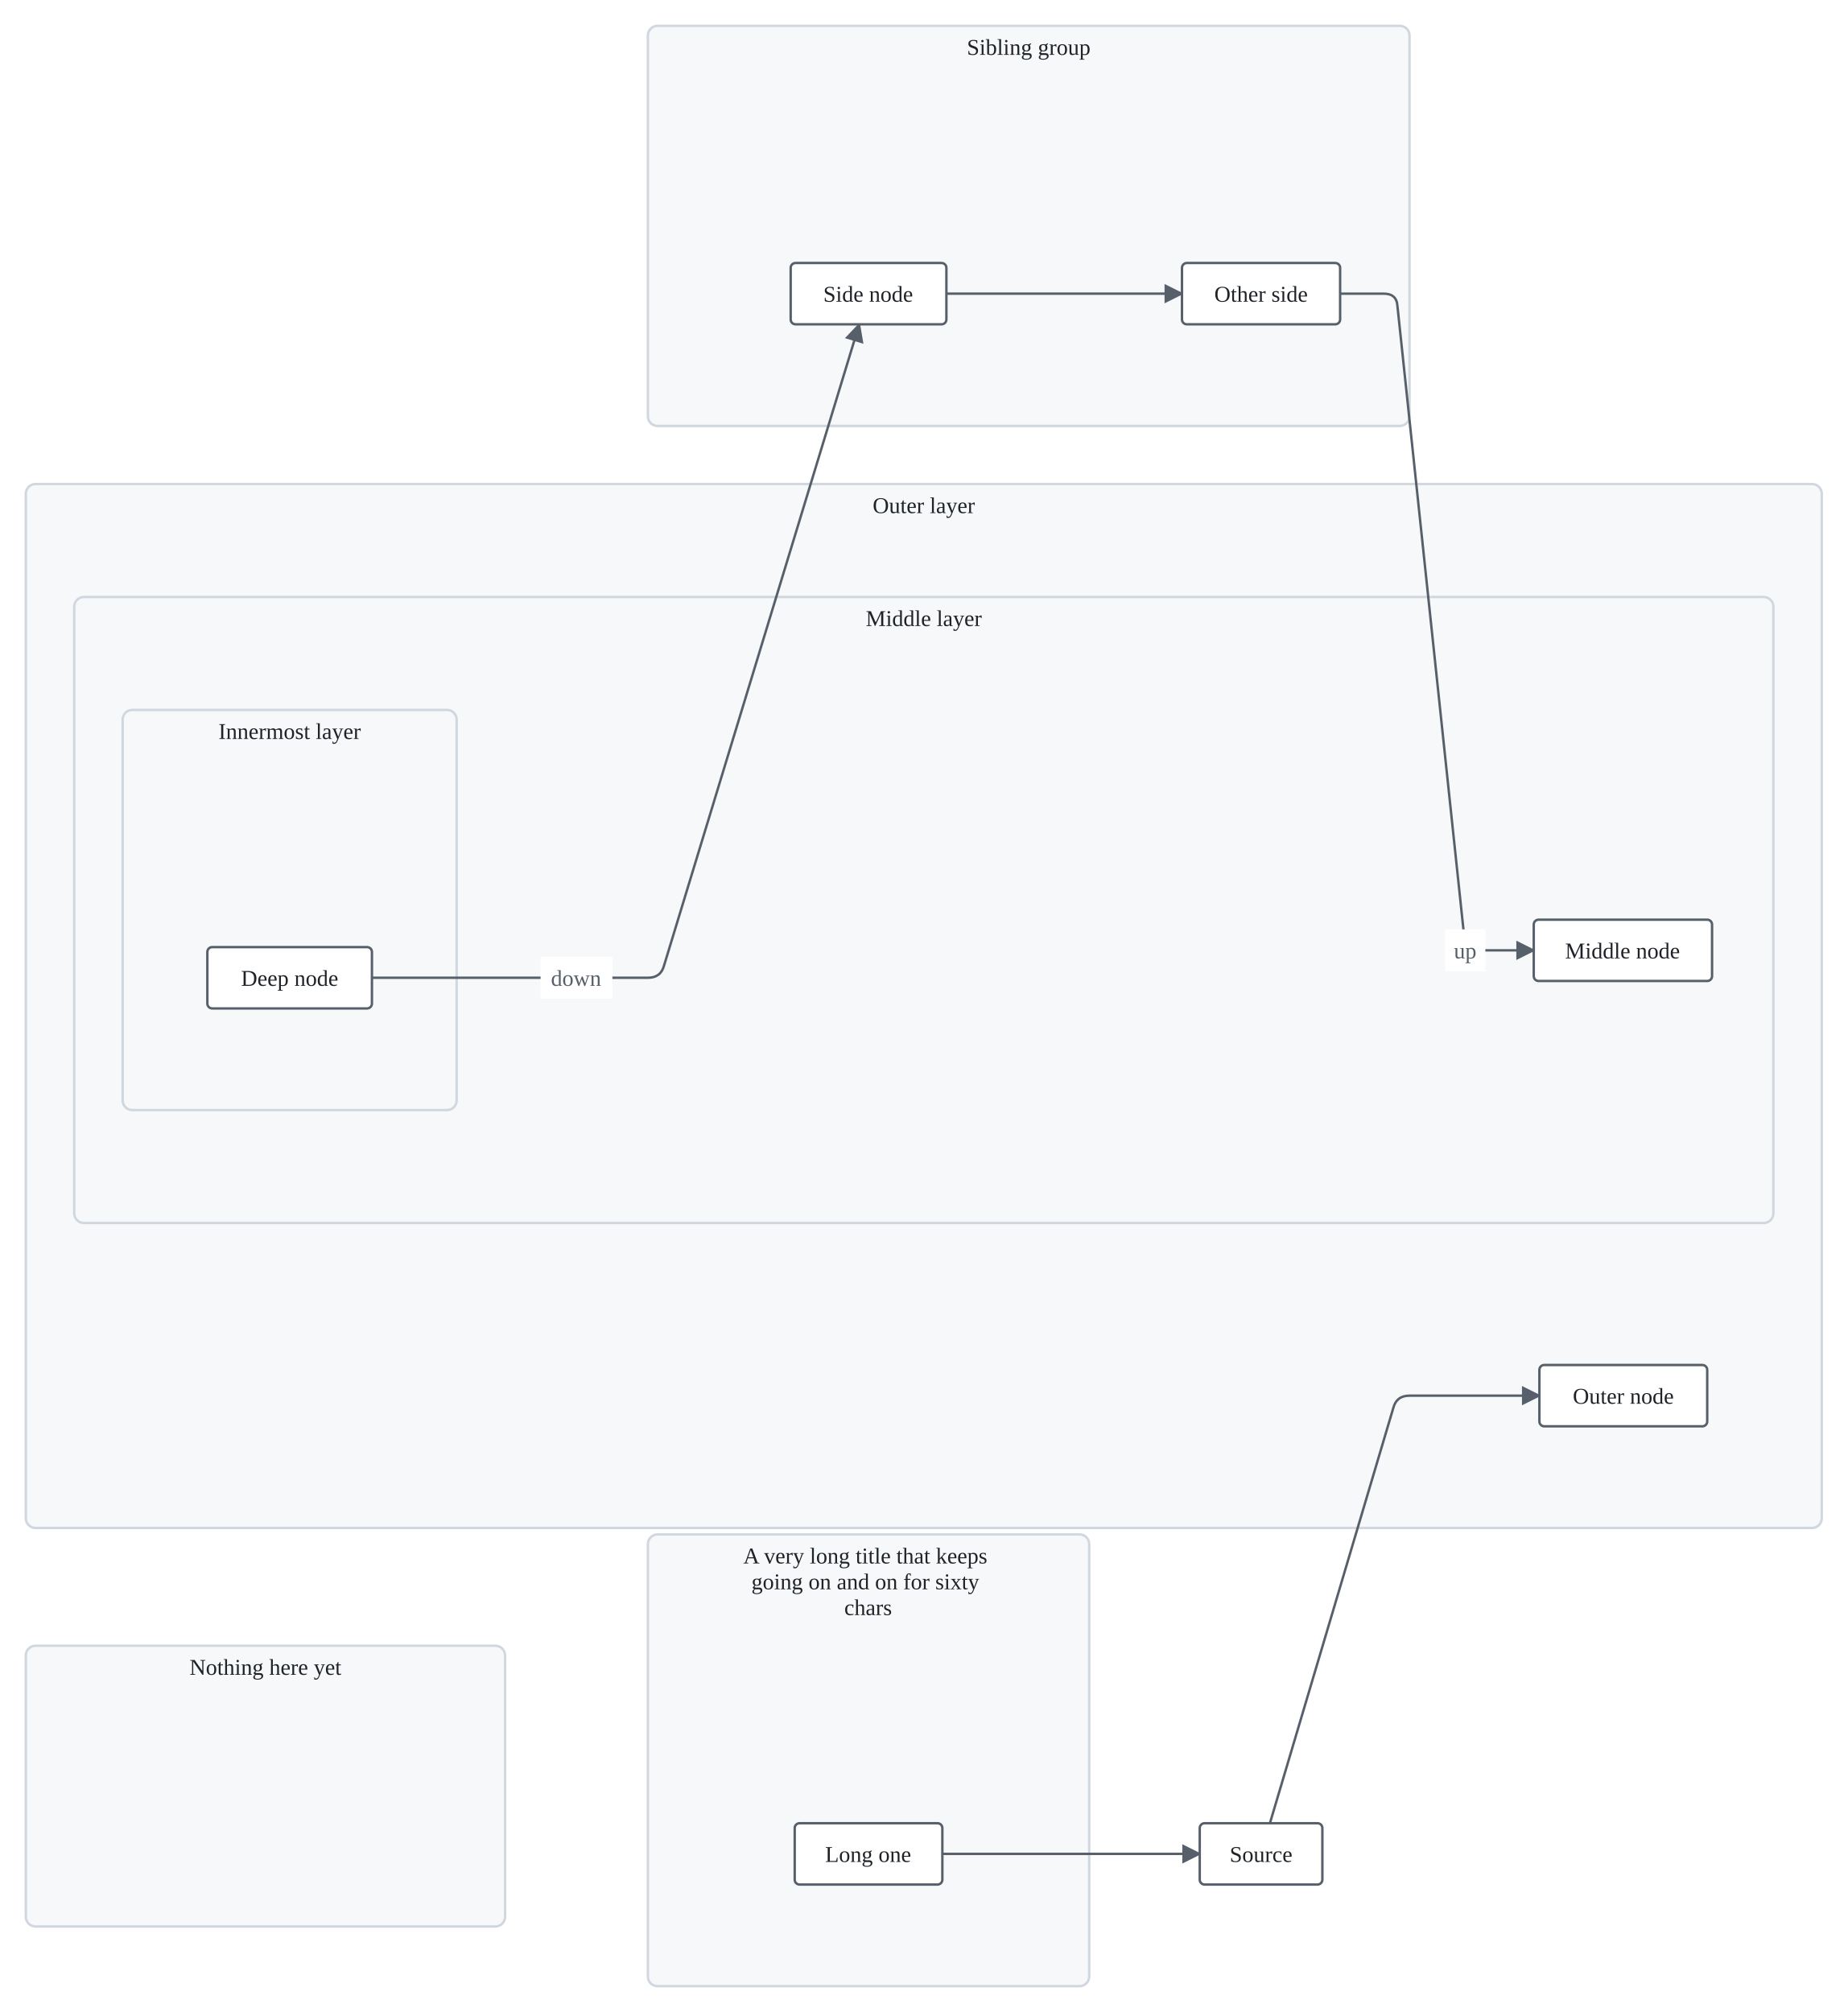
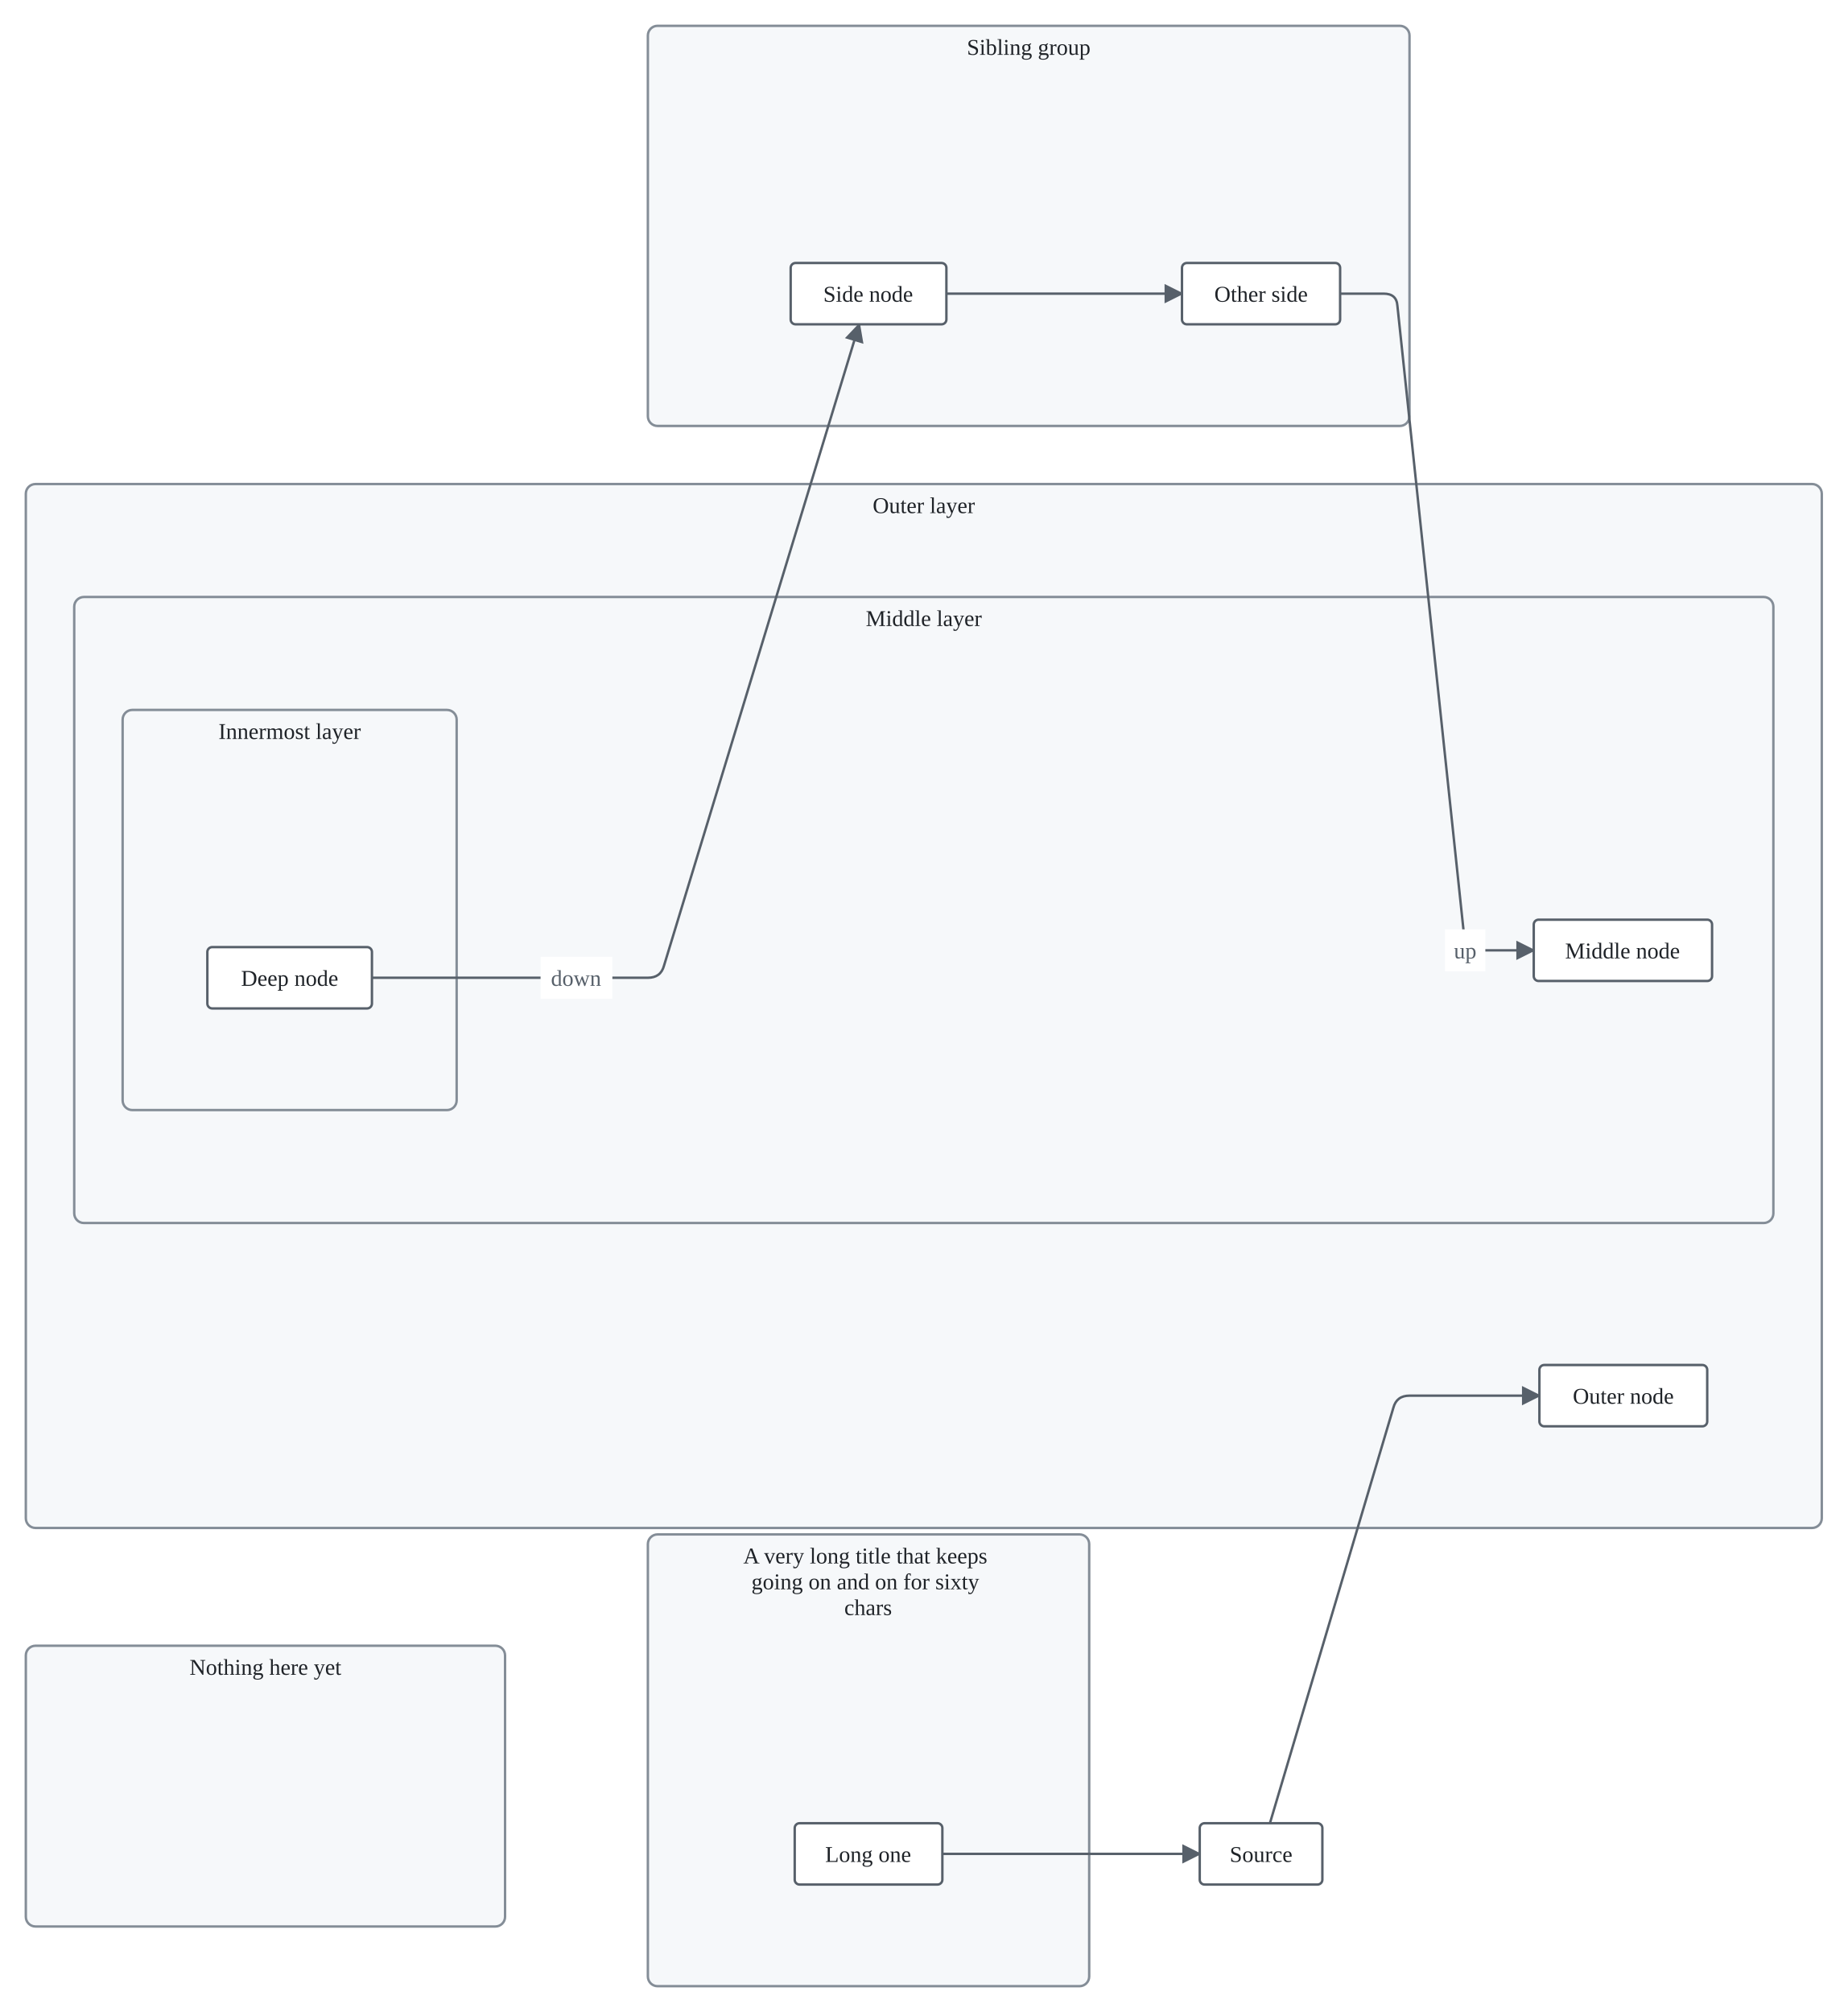
<svg xmlns="http://www.w3.org/2000/svg" viewBox="0 0 1145 1247" role="img" aria-labelledby="vd-title vd-desc" class="vd-diagram" style="font-family:var(--vd-font,system-ui,sans-serif);font-size:14px">
  <defs>
    <marker id="vd-arrow" viewBox="0 0 10 10" refX="9" refY="5" markerWidth="8" markerHeight="8" orient="auto">
      <path d="M0 0L10 5L0 10z" style="fill:var(--vd-edge,#57606a)" />
    </marker>
  </defs>
  <g class="vd-containers">
-     <rect class="vd-container" x="16" y="300" width="1113" height="647" rx="6" style="fill:var(--vd-container-fill,#f6f8fa);stroke:var(--vd-container-stroke,#d0d7de);stroke-width:1.5" />
+     <rect class="vd-container" x="16" y="300" width="1113" height="647" rx="6" style="fill:var(--vd-container-fill,#f6f8fa);stroke:var(--vd-container-stroke,#848d97);stroke-width:1.5" />
    <text class="vd-container-label" x="572.5" y="318" text-anchor="middle" style="fill:var(--vd-text,#1f2328);stroke:none">
      <tspan x="572.5" dy="0">Outer layer</tspan>
    </text>
-     <rect class="vd-container" x="401.5" y="16" width="472" height="248" rx="6" style="fill:var(--vd-container-fill,#f6f8fa);stroke:var(--vd-container-stroke,#d0d7de);stroke-width:1.5" />
+     <rect class="vd-container" x="401.5" y="16" width="472" height="248" rx="6" style="fill:var(--vd-container-fill,#f6f8fa);stroke:var(--vd-container-stroke,#848d97);stroke-width:1.5" />
    <text class="vd-container-label" x="637.5" y="34" text-anchor="middle" style="fill:var(--vd-text,#1f2328);stroke:none">
      <tspan x="637.5" dy="0">Sibling group</tspan>
    </text>
-     <rect class="vd-container" x="16" y="1020" width="297" height="174" rx="6" style="fill:var(--vd-container-fill,#f6f8fa);stroke:var(--vd-container-stroke,#d0d7de);stroke-width:1.5" />
+     <rect class="vd-container" x="16" y="1020" width="297" height="174" rx="6" style="fill:var(--vd-container-fill,#f6f8fa);stroke:var(--vd-container-stroke,#848d97);stroke-width:1.5" />
    <text class="vd-container-label" x="164.5" y="1038" text-anchor="middle" style="fill:var(--vd-text,#1f2328);stroke:none">
      <tspan x="164.5" dy="0">Nothing here yet</tspan>
    </text>
-     <rect class="vd-container" x="401.5" y="951" width="273.5" height="280" rx="6" style="fill:var(--vd-container-fill,#f6f8fa);stroke:var(--vd-container-stroke,#d0d7de);stroke-width:1.5" />
+     <rect class="vd-container" x="401.5" y="951" width="273.5" height="280" rx="6" style="fill:var(--vd-container-fill,#f6f8fa);stroke:var(--vd-container-stroke,#848d97);stroke-width:1.5" />
    <text class="vd-container-label" x="538" y="969" text-anchor="middle" style="fill:var(--vd-text,#1f2328);stroke:none">
      <tspan x="538" dy="0">A very long title that keeps</tspan>
      <tspan x="538" dy="16">going on and on for sixty</tspan>
      <tspan x="538" dy="16">chars</tspan>
    </text>
-     <rect class="vd-container" x="46" y="370" width="1053" height="388" rx="6" style="fill:var(--vd-container-fill,#f6f8fa);stroke:var(--vd-container-stroke,#d0d7de);stroke-width:1.5" />
+     <rect class="vd-container" x="46" y="370" width="1053" height="388" rx="6" style="fill:var(--vd-container-fill,#f6f8fa);stroke:var(--vd-container-stroke,#848d97);stroke-width:1.5" />
    <text class="vd-container-label" x="572.5" y="388" text-anchor="middle" style="fill:var(--vd-text,#1f2328);stroke:none">
      <tspan x="572.5" dy="0">Middle layer</tspan>
    </text>
-     <rect class="vd-container" x="76" y="440" width="207" height="248" rx="6" style="fill:var(--vd-container-fill,#f6f8fa);stroke:var(--vd-container-stroke,#d0d7de);stroke-width:1.5" />
+     <rect class="vd-container" x="76" y="440" width="207" height="248" rx="6" style="fill:var(--vd-container-fill,#f6f8fa);stroke:var(--vd-container-stroke,#848d97);stroke-width:1.5" />
    <text class="vd-container-label" x="179.5" y="458" text-anchor="middle" style="fill:var(--vd-text,#1f2328);stroke:none">
      <tspan x="179.5" dy="0">Innermost layer</tspan>
    </text>
  </g>
  <g class="vd-edges" style="fill:none;stroke:var(--vd-edge,#57606a);stroke-width:1.5">
    <path class="vd-edge" d="M586.5 182L667 182L697 182L732.5 182" marker-end="url(#vd-arrow)" />
    <path class="vd-edge" d="M787 1130L863.5 872.5Q865.5 865 873.5 865L908 865L954 865" marker-end="url(#vd-arrow)" />
    <path class="vd-edge" d="M230.5 606L275 606L305 606L357.5 606L401.5 606Q409.5 606 411.5 598.5L532.5 201" marker-end="url(#vd-arrow)" />
    <path class="vd-edge" d="M830.5 182L857.5 182Q865.5 182 866 189.5L907.5 581.5Q908 589 916 589L950.5 589" marker-end="url(#vd-arrow)" />
    <path class="vd-edge" d="M584 1149L667 1149L697 1149L743.5 1149" marker-end="url(#vd-arrow)" />
  </g>
  <g class="vd-nodes">
    <g class="vd-node">
      <rect class="vd-node-shape" x="743.5" y="1130" width="76" height="38" rx="3" style="fill:var(--vd-node-fill,#fff);stroke:var(--vd-node-stroke,#57606a);stroke-width:1.5" />
      <text class="vd-label" x="781.5" y="1154" text-anchor="middle" style="fill:var(--vd-text,#1f2328);stroke:none">
        <tspan x="781.5" dy="0">Source</tspan>
      </text>
    </g>
    <g class="vd-node">
      <rect class="vd-node-shape" x="954" y="846" width="104" height="38" rx="3" style="fill:var(--vd-node-fill,#fff);stroke:var(--vd-node-stroke,#57606a);stroke-width:1.5" />
      <text class="vd-label" x="1006" y="870" text-anchor="middle" style="fill:var(--vd-text,#1f2328);stroke:none">
        <tspan x="1006" dy="0">Outer node</tspan>
      </text>
    </g>
    <g class="vd-node">
      <rect class="vd-node-shape" x="950.5" y="570" width="110.5" height="38" rx="3" style="fill:var(--vd-node-fill,#fff);stroke:var(--vd-node-stroke,#57606a);stroke-width:1.5" />
      <text class="vd-label" x="1005.5" y="594" text-anchor="middle" style="fill:var(--vd-text,#1f2328);stroke:none">
        <tspan x="1005.5" dy="0">Middle node</tspan>
      </text>
    </g>
    <g class="vd-node">
      <rect class="vd-node-shape" x="128.5" y="587" width="102" height="38" rx="3" style="fill:var(--vd-node-fill,#fff);stroke:var(--vd-node-stroke,#57606a);stroke-width:1.5" />
      <text class="vd-label" x="179.5" y="611" text-anchor="middle" style="fill:var(--vd-text,#1f2328);stroke:none">
        <tspan x="179.5" dy="0">Deep node</tspan>
      </text>
    </g>
    <g class="vd-node">
      <rect class="vd-node-shape" x="490" y="163" width="96.5" height="38" rx="3" style="fill:var(--vd-node-fill,#fff);stroke:var(--vd-node-stroke,#57606a);stroke-width:1.5" />
      <text class="vd-label" x="538" y="187" text-anchor="middle" style="fill:var(--vd-text,#1f2328);stroke:none">
        <tspan x="538" dy="0">Side node</tspan>
      </text>
    </g>
    <g class="vd-node">
      <rect class="vd-node-shape" x="732.5" y="163" width="98" height="38" rx="3" style="fill:var(--vd-node-fill,#fff);stroke:var(--vd-node-stroke,#57606a);stroke-width:1.5" />
      <text class="vd-label" x="781.5" y="187" text-anchor="middle" style="fill:var(--vd-text,#1f2328);stroke:none">
        <tspan x="781.5" dy="0">Other side</tspan>
      </text>
    </g>
    <g class="vd-node">
      <rect class="vd-node-shape" x="492.5" y="1130" width="91.5" height="38" rx="3" style="fill:var(--vd-node-fill,#fff);stroke:var(--vd-node-stroke,#57606a);stroke-width:1.5" />
      <text class="vd-label" x="538" y="1154" text-anchor="middle" style="fill:var(--vd-text,#1f2328);stroke:none">
        <tspan x="538" dy="0">Long one</tspan>
      </text>
    </g>
  </g>
  <g class="vd-edge-labels">
    <rect class="vd-edge-label-bg" x="335" y="593" width="44.5" height="26" style="fill:var(--vd-bg,#fff);stroke:none" />
    <text class="vd-edge-label" x="357" y="611" text-anchor="middle" style="fill:var(--vd-muted,#57606a);stroke:none">
      <tspan x="357" dy="0">down</tspan>
    </text>
    <rect class="vd-edge-label-bg" x="895.5" y="576" width="25" height="26" style="fill:var(--vd-bg,#fff);stroke:none" />
    <text class="vd-edge-label" x="908" y="594" text-anchor="middle" style="fill:var(--vd-muted,#57606a);stroke:none">
      <tspan x="908" dy="0">up</tspan>
    </text>
  </g>
</svg>
